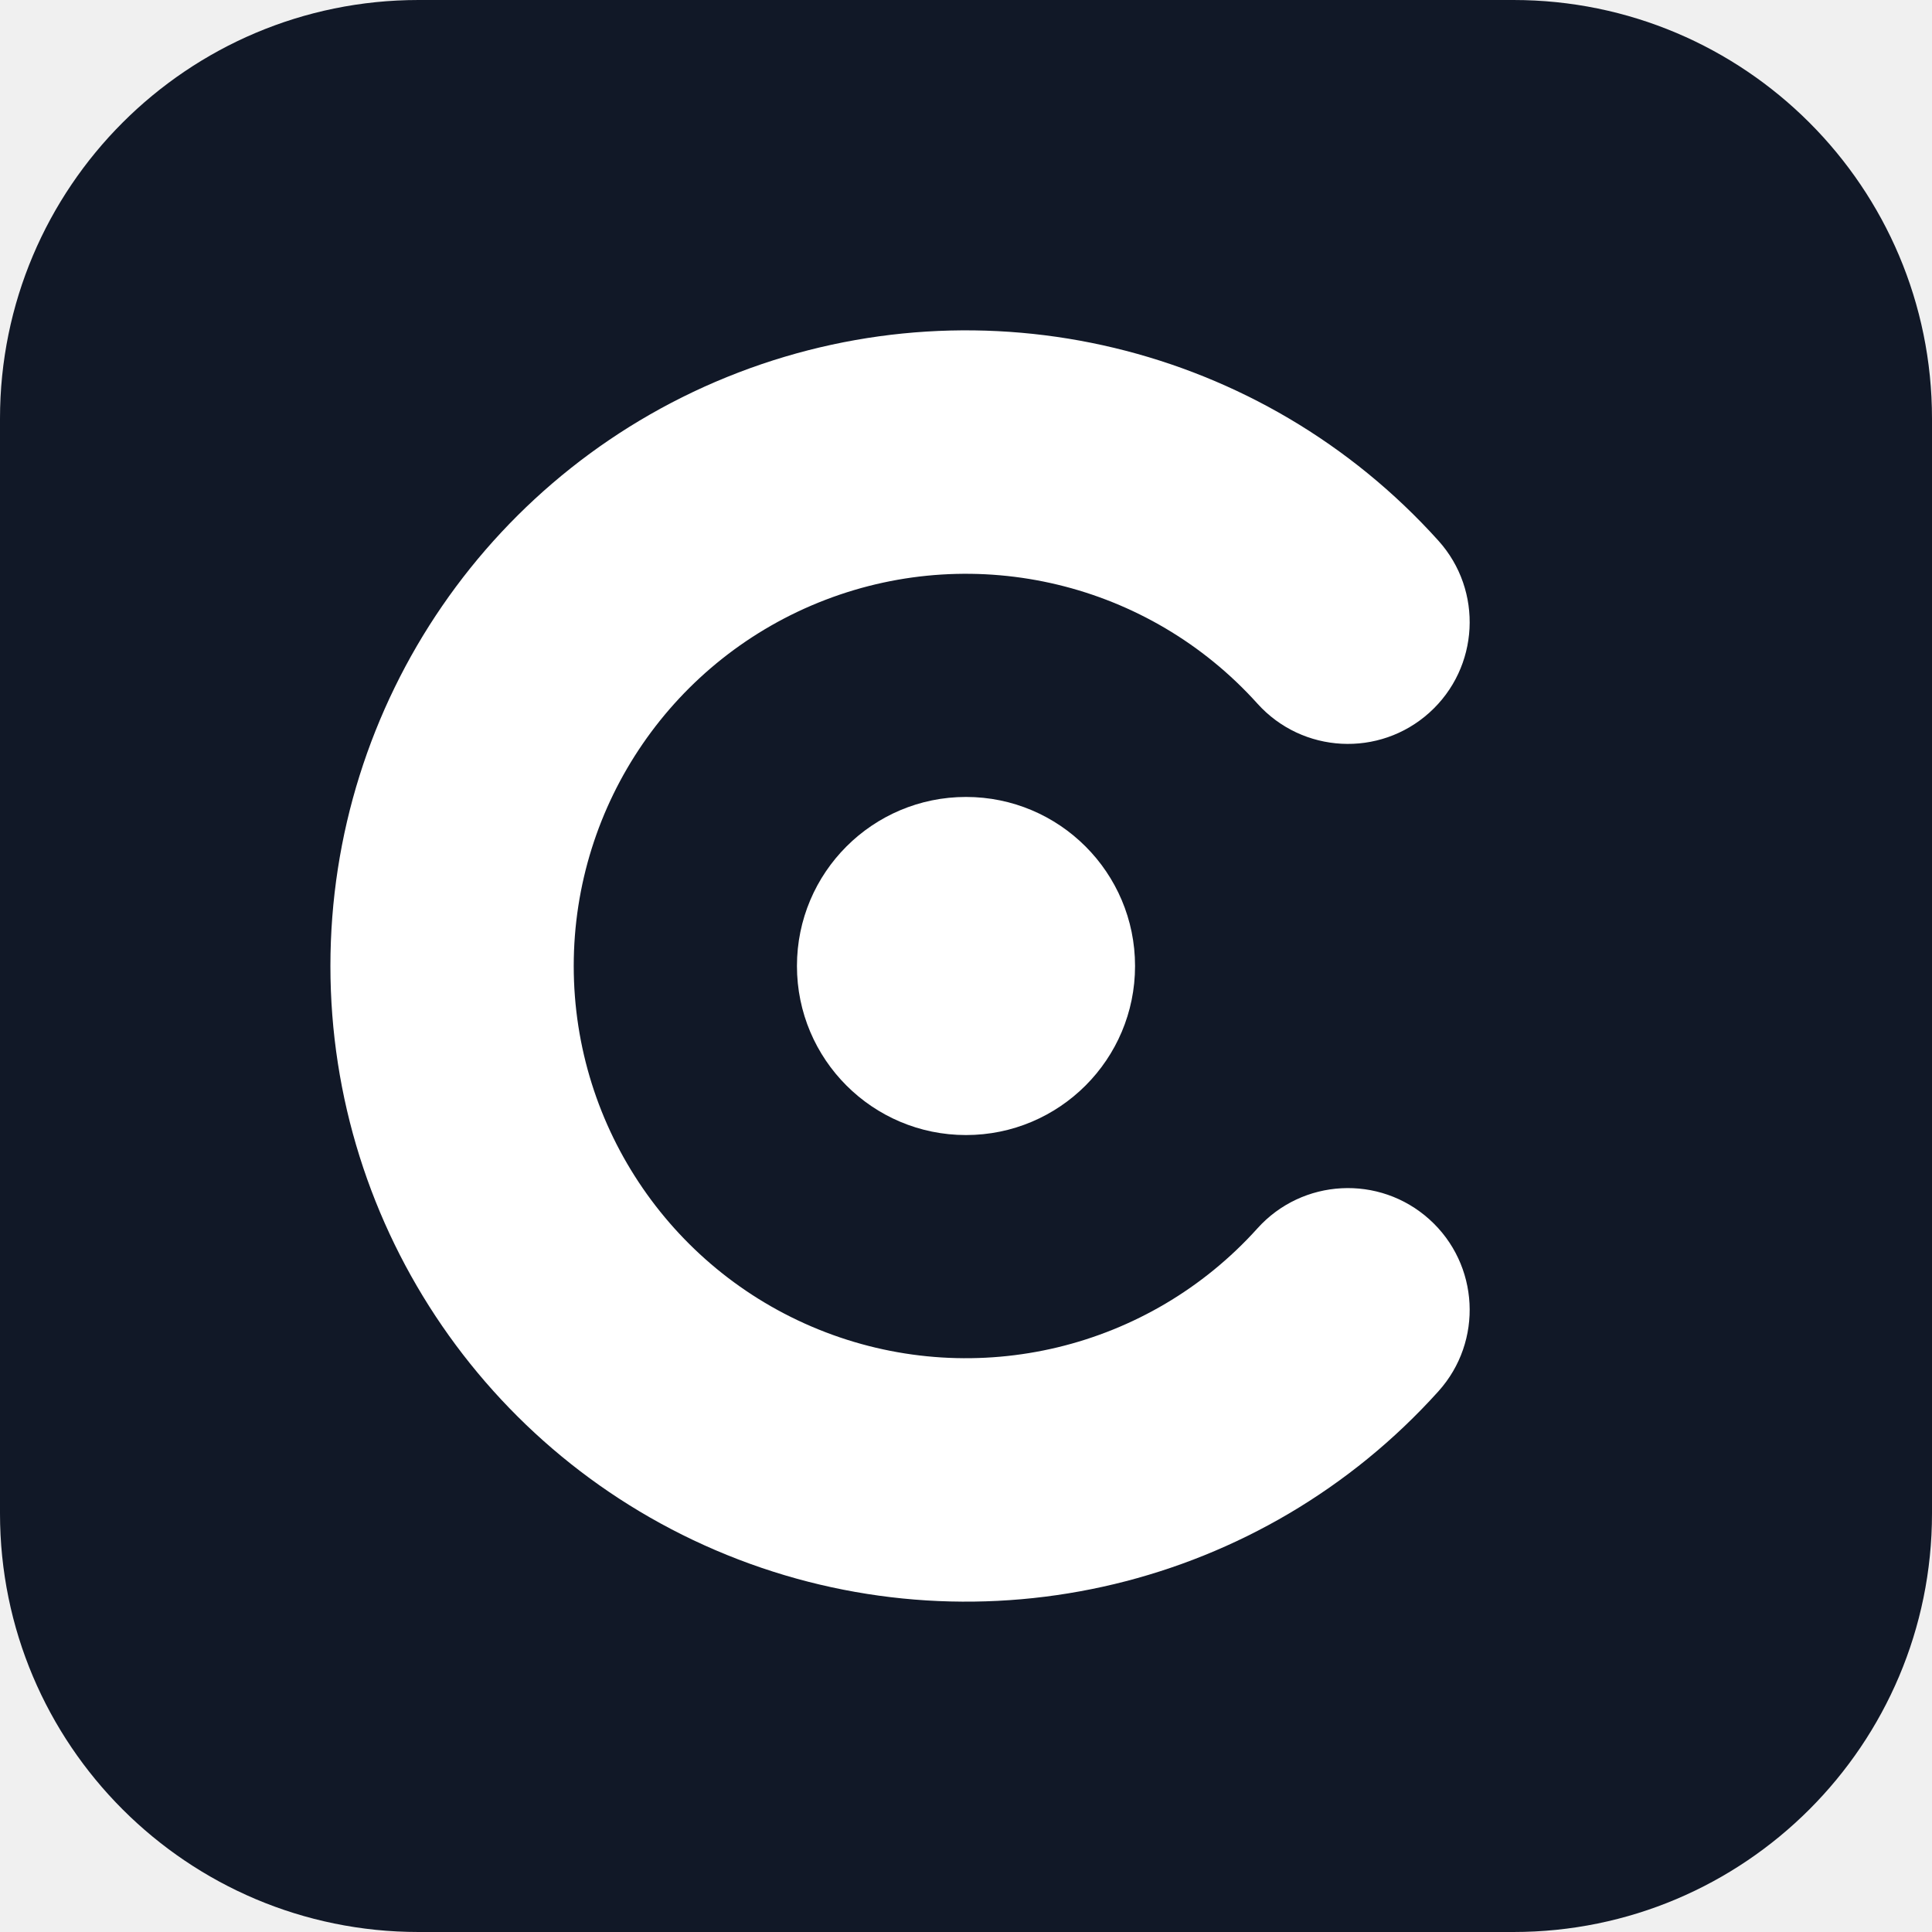
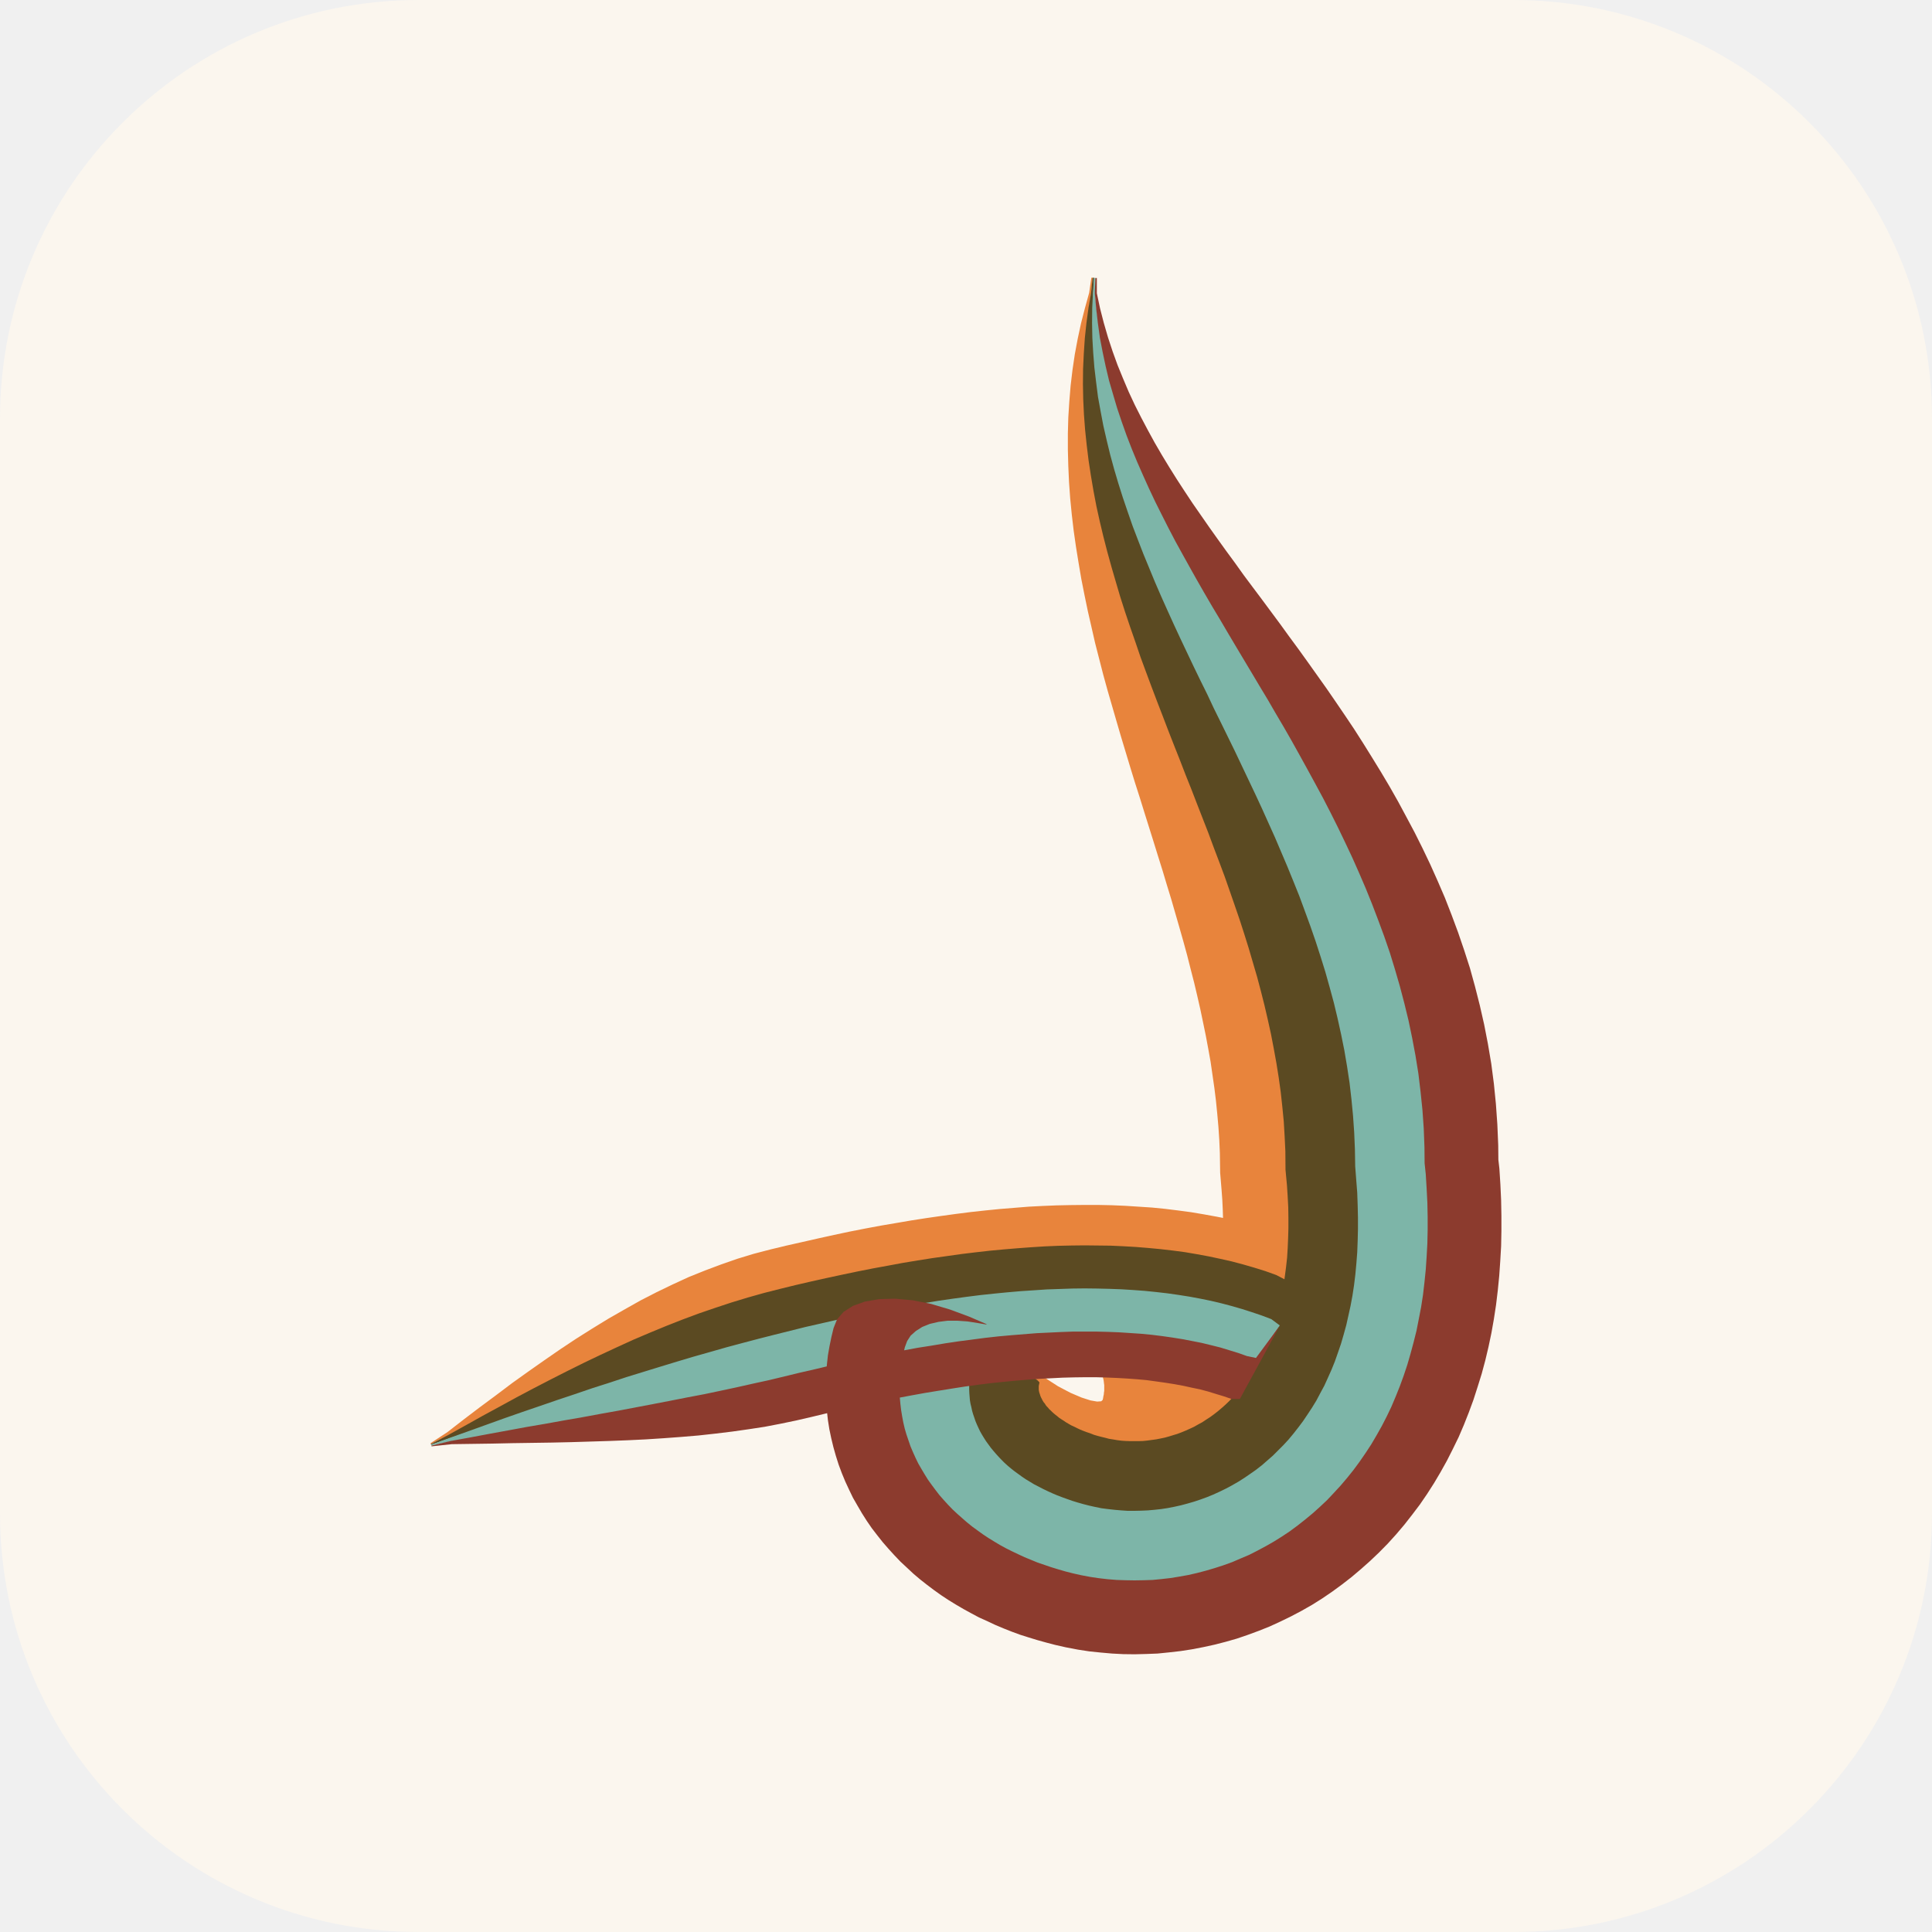
<svg xmlns="http://www.w3.org/2000/svg" class="t-logo" viewBox="0 0 120 120" width="120" height="120" role="img" aria-label="Centra">
-   <rect width="120" height="120" rx="26" fill="#111827" />
+   <rect width="120" height="120" rx="26" fill="#FBF6EE" />
  <g class="t-marca">
-     <g transform="translate(9.6,9.6) scale(0.84)">
-       <path class="t-tallo" fill="#FFFFFF" d="M94.93 28.55A47 47 0 1 0 94.93 91.45A9 9 0 0 0 81.55 79.4A29 29 0 1 1 81.55 40.6A9 9 0 0 0 94.93 28.55Z" />
-       <path class="t-disco" fill="#FFFFFF" d="M60 47.5A12.5 12.5 0 1 1 60 72.5A12.5 12.5 0 1 1 60 47.5Z" />
+     <g transform="translate(6,6) scale(0.9)">
+       <path class="t-hoja-i" fill="#E8843C" d="M81.67 84.75L82 82.02L81.3 81.66L80.55 81.4L79.8 81.16L79.03 80.94L78.27 80.74L77.48 80.56L76.68 80.39L75.88 80.24L75.06 80.11L74.24 79.99L73.4 79.89L72.56 79.81L71.7 79.74L70.84 79.7L69.97 79.66L69.08 79.64L68.18 79.63L67.28 79.64L66.37 79.67L65.45 79.71L64.52 79.76L63.58 79.84L62.63 79.91L61.67 80.01L60.7 80.11L59.72 80.24L58.73 80.37L57.73 80.51L56.72 80.67L55.71 80.84L54.68 81.03L53.64 81.22L52.6 81.43L51.54 81.65L50.47 81.88L49.4 82.11L48.32 82.37L47.22 82.64L46.13 82.92L45.02 83.22L43.91 83.55L42.8 83.91L41.68 84.29L40.55 84.7L39.42 85.12L38.28 85.58L37.15 86.05L36.01 86.54L34.86 87.06L33.71 87.59L32.55 88.14L31.38 88.7L30.22 89.29L29.05 89.88L27.87 90.5L26.68 91.12L25.49 91.75L24.29 92.39L23.07 92.99L23.05 92.93L24.21 92.17L25.33 91.3L26.45 90.45L27.57 89.62L28.67 88.79L29.79 87.99L30.9 87.21L32 86.45L33.1 85.72L34.21 85.02L35.32 84.34L36.44 83.7L37.54 83.08L38.65 82.51L39.77 81.97L40.88 81.46L42 81.01L43.12 80.59L44.24 80.2L45.36 79.86L46.47 79.57L47.59 79.3L48.7 79.05L49.8 78.8L50.89 78.56L51.97 78.33L53.04 78.12L54.11 77.92L55.17 77.74L56.22 77.56L57.25 77.4L58.29 77.25L59.31 77.11L60.33 76.98L61.34 76.87L62.34 76.77L63.33 76.69L64.32 76.61L65.29 76.56L66.26 76.52L67.22 76.5L68.17 76.49L69.12 76.49L70.06 76.51L70.99 76.55L71.92 76.61L72.83 76.67L73.74 76.76L74.63 76.87L75.53 76.99L76.42 77.14L77.3 77.3L78.16 77.47L79.03 77.68L79.88 77.9L80.72 78.14L81.55 78.41L82.38 78.7L83.12 79.19L81.7 84.69ZM68.75 12.5L68.65 13.55L68.48 14.6L68.36 15.64L68.26 16.68L68.2 17.73L68.17 18.78L68.18 19.82L68.22 20.87L68.28 21.92L68.37 22.97L68.49 24.01L68.64 25.06L68.81 26.11L69 27.15L69.22 28.19L69.46 29.24L69.73 30.27L70 31.32L70.3 32.35L70.62 33.38L70.94 34.42L71.28 35.44L71.63 36.47L72 37.49L72.37 38.52L72.76 39.53L73.15 40.56L73.54 41.57L73.95 42.58L74.35 43.6L74.75 44.6L75.16 45.61L75.57 46.62L75.98 47.62L76.38 48.63L76.77 49.63L77.17 50.62L77.56 51.62L77.94 52.62L78.31 53.62L78.68 54.61L79.03 55.61L79.37 56.6L79.7 57.6L80.02 58.6L80.33 59.58L80.61 60.58L80.88 61.58L81.14 62.58L81.38 63.57L81.6 64.58L81.8 65.59L81.98 66.59L82.15 67.61L82.28 68.63L82.4 69.65L82.49 70.68L82.57 71.72L82.61 72.76L82.63 74.03L82.72 75.09L82.78 75.87L82.81 76.64L82.82 77.39L82.82 78.12L82.81 78.82L82.78 79.51L82.72 80.17L82.66 80.82L82.59 81.45L82.49 82.06L82.38 82.64L82.27 83.21L82.14 83.76L82 84.29L81.84 84.8L81.68 85.29L81.51 85.77L81.32 86.22L81.13 86.66L80.93 87.08L80.73 87.5L80.51 87.88L80.29 88.25L80.06 88.61L79.82 88.95L79.58 89.28L79.33 89.59L79.08 89.89L78.82 90.18L78.56 90.44L78.29 90.7L78.02 90.95L77.74 91.17L77.46 91.39L77.18 91.6L76.88 91.8L76.59 91.98L76.3 92.15L76.01 92.31L75.7 92.46L75.39 92.59L75.09 92.72L74.78 92.83L74.47 92.93L74.16 93.02L73.85 93.1L73.53 93.18L73.21 93.23L72.89 93.29L72.57 93.32L72.25 93.35L71.93 93.37L71.61 93.37L71.3 93.37L70.98 93.35L70.66 93.32L70.35 93.29L70.04 93.24L69.76 93.2L69.51 93.13L69.22 93.06L68.92 92.98L68.65 92.89L68.38 92.8L68.13 92.71L67.88 92.61L67.64 92.51L67.41 92.41L67.19 92.31L66.99 92.2L66.79 92.09L66.61 91.98L66.42 91.87L66.26 91.76L66.09 91.65L65.95 91.53L65.8 91.42L65.67 91.3L65.55 91.19L65.43 91.08L65.33 90.97L65.23 90.86L65.13 90.75L65.04 90.64L64.97 90.54L64.9 90.44L64.83 90.34L64.77 90.24L64.72 90.14L64.68 90.05L64.63 89.96L64.59 89.87L64.56 89.78L64.53 89.7L64.51 89.62L64.49 89.54L64.48 89.45L64.47 89.38L64.46 89.31L64.45 89.22L64.45 89.15L64.45 89.08L64.45 89.01L64.46 88.93L64.47 88.86L64.48 88.79L64.49 88.71L64.51 88.63L64.5 88.54L64.41 88.42L64.25 88.25L64.01 88.03L63.72 87.75L63.38 87.4L63.01 87L62.63 86.53L62.24 86L61.87 85.43L61.59 84.86L61.67 84.92L62.46 85.87L63.44 86.84L64.44 87.69L65.43 88.41L66.36 89.01L67.22 89.46L67.97 89.78L68.59 89.98L69.05 90.06L69.33 90.04L69.43 89.95L69.46 89.83L69.48 89.7L69.51 89.57L69.52 89.44L69.54 89.32L69.54 89.19L69.54 89.05L69.54 88.92L69.52 88.79L69.51 88.68L69.49 88.55L69.46 88.44L69.44 88.32L69.41 88.22L69.37 88.12L69.33 88.02L69.31 87.93L69.27 87.85L69.23 87.78L69.2 87.71L69.16 87.66L69.13 87.6L69.1 87.57L69.08 87.53L69.05 87.5L69.03 87.49L69.02 87.48L69.01 87.47L69.01 87.47L69.02 87.48L69.04 87.49L69.06 87.5L69.1 87.53L69.13 87.56L69.18 87.59L69.23 87.62L69.31 87.66L69.38 87.71L69.46 87.75L69.56 87.8L69.67 87.84L69.79 87.89L69.92 87.94L70.06 87.99L70.2 88.04L70.37 88.09L70.54 88.14L70.73 88.19L70.79 88.21L70.87 88.22L71.02 88.25L71.16 88.25L71.31 88.27L71.46 88.28L71.6 88.28L71.76 88.27L71.91 88.27L72.05 88.25L72.21 88.24L72.35 88.22L72.51 88.19L72.66 88.15L72.8 88.12L72.95 88.07L73.1 88.03L73.24 87.97L73.39 87.91L73.53 87.84L73.68 87.78L73.83 87.7L73.97 87.61L74.11 87.52L74.26 87.43L74.4 87.32L74.54 87.21L74.69 87.09L74.83 86.96L74.97 86.83L75.11 86.68L75.26 86.53L75.39 86.36L75.54 86.19L75.68 85.99L75.81 85.79L75.96 85.57L76.1 85.34L76.23 85.1L76.36 84.83L76.5 84.56L76.63 84.26L76.75 83.95L76.88 83.62L76.98 83.27L77.09 82.9L77.2 82.52L77.3 82.11L77.39 81.67L77.47 81.23L77.54 80.75L77.6 80.26L77.65 79.74L77.69 79.2L77.72 78.64L77.74 78.05L77.74 77.45L77.72 76.82L77.69 76.16L77.64 75.48L77.54 74.27L77.52 72.91L77.48 72L77.42 71.1L77.34 70.2L77.25 69.3L77.14 68.41L77.01 67.51L76.88 66.61L76.72 65.72L76.55 64.81L76.36 63.89L76.17 62.98L75.96 62.06L75.74 61.13L75.5 60.2L75.26 59.25L75 58.3L74.73 57.35L74.45 56.38L74.17 55.41L73.87 54.43L73.57 53.43L73.26 52.44L72.95 51.44L72.63 50.42L72.31 49.4L71.99 48.37L71.66 47.34L71.34 46.3L71.02 45.24L70.7 44.18L70.39 43.12L70.08 42.05L69.77 40.98L69.47 39.89L69.19 38.8L68.91 37.71L68.66 36.61L68.41 35.52L68.18 34.41L67.96 33.3L67.77 32.18L67.59 31.07L67.43 29.95L67.3 28.84L67.19 27.72L67.11 26.6L67.06 25.49L67.03 24.37L67.03 23.25L67.06 22.15L67.13 21.05L67.22 19.95L67.35 18.86L67.51 17.78L67.71 16.71L67.94 15.64L68.21 14.59L68.5 13.54L68.65 12.5Z" />
+       <path class="t-hoja-d" fill="#5B4A22" d="M81.65 84.8L80.94 84.69L80.29 84.46L79.62 84.23L78.94 84.01L78.25 83.81L77.55 83.62L76.83 83.46L76.11 83.3L75.37 83.17L74.61 83.05L73.86 82.95L73.09 82.86L72.3 82.77L71.5 82.71L70.69 82.66L69.87 82.64L69.04 82.62L68.19 82.61L67.34 82.62L66.47 82.64L65.6 82.68L64.7 82.74L63.81 82.8L62.9 82.87L61.98 82.97L61.04 83.07L60.1 83.18L59.14 83.31L58.18 83.45L57.2 83.61L56.21 83.77L55.21 83.95L54.21 84.15L53.19 84.35L52.16 84.56L51.11 84.78L50.07 85.02L49.01 85.26L47.94 85.52L46.85 85.79L45.76 86.07L44.65 86.36L43.55 86.65L42.42 86.96L41.29 87.28L40.14 87.6L38.99 87.93L37.83 88.27L36.65 88.63L35.47 88.99L34.28 89.35L33.07 89.74L31.85 90.12L30.62 90.52L29.4 90.92L28.15 91.32L26.9 91.74L25.64 92.16L24.36 92.6L23.08 93.04L23.07 92.99L24.28 92.36L25.47 91.7L26.65 91.04L27.83 90.4L29 89.76L30.17 89.14L31.33 88.54L32.49 87.95L33.64 87.38L34.79 86.83L35.93 86.3L37.07 85.78L38.2 85.3L39.34 84.83L40.46 84.39L41.59 83.97L42.7 83.59L43.82 83.22L44.94 82.88L46.04 82.57L47.14 82.29L48.24 82.02L49.32 81.77L50.4 81.53L51.47 81.3L52.52 81.08L53.58 80.87L54.62 80.68L55.64 80.49L56.67 80.32L57.68 80.16L58.68 80.02L59.67 79.88L60.66 79.76L61.63 79.65L62.59 79.56L63.55 79.48L64.49 79.41L65.43 79.35L66.36 79.31L67.28 79.29L68.18 79.28L69.09 79.29L69.97 79.3L70.85 79.34L71.72 79.39L72.58 79.46L73.43 79.54L74.29 79.64L75.12 79.75L75.94 79.89L76.75 80.04L77.55 80.21L78.35 80.39L79.14 80.6L79.9 80.82L80.67 81.06L81.42 81.33L82.13 81.7L81.68 84.75ZM68.85 12.51L68.78 13.56L68.75 14.6L68.75 15.63L68.79 16.66L68.86 17.68L68.96 18.7L69.09 19.7L69.24 20.7L69.43 21.7L69.64 22.69L69.87 23.67L70.13 24.66L70.41 25.64L70.72 26.61L71.04 27.59L71.38 28.56L71.74 29.52L72.12 30.49L72.5 31.45L72.91 32.41L73.32 33.37L73.75 34.34L74.2 35.3L74.65 36.26L75.11 37.22L75.58 38.18L76.05 39.14L76.53 40.11L77.01 41.07L77.5 42.04L77.98 43.01L78.47 43.99L78.95 44.97L79.44 45.95L79.91 46.94L80.39 47.92L80.86 48.91L81.32 49.91L81.78 50.92L82.23 51.92L82.66 52.94L83.09 53.96L83.5 55L83.89 56.03L84.28 57.08L84.64 58.13L85 59.18L85.33 60.25L85.64 61.32L85.93 62.41L86.2 63.51L86.45 64.61L86.67 65.72L86.87 66.85L87.03 67.98L87.17 69.13L87.28 70.28L87.36 71.45L87.42 72.63L87.43 73.81L87.51 74.71L87.57 75.6L87.61 76.48L87.63 77.34L87.63 78.18L87.61 78.99L87.57 79.8L87.52 80.59L87.44 81.35L87.34 82.11L87.23 82.84L87.11 83.56L86.96 84.26L86.8 84.93L86.62 85.6L86.43 86.24L86.22 86.87L86 87.49L85.76 88.07L85.5 88.65L85.24 89.22L84.96 89.76L84.67 90.28L84.37 90.78L84.06 91.27L83.73 91.75L83.39 92.2L83.04 92.64L82.69 93.06L82.32 93.47L81.94 93.86L81.55 94.22L81.16 94.58L80.76 94.92L80.34 95.24L79.93 95.54L79.5 95.82L79.07 96.1L78.63 96.34L78.19 96.58L77.74 96.8L77.29 97.01L76.83 97.2L76.37 97.37L75.91 97.52L75.44 97.65L74.96 97.78L74.5 97.88L74.02 97.97L73.54 98.05L73.06 98.1L72.58 98.15L72.11 98.17L71.62 98.17L71.15 98.17L70.67 98.15L70.19 98.11L69.72 98.06L69.25 97.98L68.79 97.9L68.36 97.8L67.96 97.7L67.57 97.59L67.17 97.47L66.8 97.34L66.43 97.2L66.08 97.07L65.73 96.92L65.39 96.77L65.05 96.61L64.73 96.45L64.42 96.27L64.12 96.1L63.83 95.91L63.54 95.72L63.27 95.53L63 95.33L62.75 95.13L62.51 94.93L62.27 94.71L62.05 94.5L61.83 94.27L61.63 94.05L61.43 93.82L61.24 93.58L61.07 93.35L60.9 93.11L60.74 92.87L60.59 92.62L60.47 92.37L60.34 92.13L60.22 91.87L60.12 91.61L60.02 91.36L59.94 91.1L59.86 90.84L59.8 90.58L59.74 90.31L59.71 90.05L59.67 89.78L59.65 89.52L59.64 89.25L59.64 88.99L59.65 88.71L59.67 88.45L59.71 88.18L59.75 87.92L59.8 87.65L59.87 87.39L59.95 87.13L60.04 86.87L60.15 86.62L60.27 86.37L60.41 86.13L60.57 85.89L60.73 85.66L60.92 85.44L61.11 85.23L61.31 85.01L61.52 84.8L61.6 84.87L61.93 85.47L62.38 86.1L62.84 86.66L63.29 87.16L63.72 87.59L64.12 87.94L64.46 88.23L64.74 88.45L64.94 88.6L65.05 88.71L65.07 88.78L65.05 88.83L65.04 88.89L65.03 88.94L65.02 89L65.02 89.04L65.02 89.1L65.02 89.14L65.02 89.2L65.02 89.24L65.03 89.3L65.04 89.35L65.05 89.41L65.07 89.47L65.09 89.53L65.11 89.59L65.13 89.66L65.16 89.73L65.19 89.8L65.23 89.87L65.27 89.96L65.32 90.04L65.37 90.12L65.44 90.2L65.5 90.3L65.57 90.39L65.66 90.48L65.74 90.58L65.84 90.67L65.94 90.77L66.05 90.87L66.17 90.97L66.3 91.07L66.43 91.18L66.58 91.28L66.74 91.38L66.9 91.49L67.07 91.59L67.26 91.7L67.46 91.79L67.66 91.89L67.87 91.99L68.09 92.08L68.33 92.17L68.57 92.25L68.82 92.35L69.09 92.43L69.36 92.5L69.65 92.57L69.87 92.63L70.13 92.67L70.42 92.72L70.73 92.76L71.02 92.78L71.32 92.79L71.61 92.79L71.92 92.79L72.22 92.78L72.52 92.75L72.81 92.71L73.11 92.67L73.42 92.61L73.71 92.55L74 92.47L74.29 92.38L74.59 92.29L74.88 92.18L75.17 92.06L75.46 91.93L75.74 91.8L76.02 91.64L76.3 91.49L76.57 91.31L76.85 91.13L77.11 90.94L77.38 90.73L77.64 90.51L77.9 90.28L78.15 90.04L78.4 89.78L78.65 89.51L78.89 89.22L79.13 88.93L79.36 88.62L79.57 88.29L79.79 87.95L80.01 87.6L80.22 87.22L80.42 86.84L80.61 86.42L80.79 86L80.97 85.56L81.14 85.11L81.3 84.63L81.44 84.14L81.58 83.62L81.71 83.08L81.82 82.54L81.93 81.96L82.01 81.37L82.09 80.76L82.16 80.13L82.2 79.48L82.23 78.8L82.25 78.11L82.25 77.39L82.24 76.66L82.2 75.9L82.15 75.13L82.05 74.06L82.04 72.78L81.99 71.75L81.93 70.73L81.83 69.71L81.72 68.7L81.58 67.69L81.42 66.69L81.24 65.7L81.05 64.71L80.83 63.71L80.6 62.72L80.35 61.73L80.09 60.75L79.8 59.76L79.51 58.77L79.2 57.78L78.88 56.79L78.54 55.8L78.2 54.82L77.85 53.82L77.48 52.83L77.1 51.83L76.73 50.83L76.34 49.83L75.95 48.83L75.56 47.82L75.16 46.82L74.77 45.81L74.37 44.8L73.97 43.78L73.58 42.76L73.19 41.75L72.8 40.72L72.42 39.7L72.04 38.67L71.69 37.64L71.33 36.61L70.98 35.57L70.65 34.54L70.34 33.49L70.04 32.46L69.75 31.41L69.48 30.36L69.23 29.31L69 28.27L68.8 27.22L68.62 26.16L68.46 25.11L68.33 24.05L68.22 23L68.14 21.94L68.09 20.89L68.07 19.84L68.08 18.79L68.13 17.73L68.2 16.68L68.31 15.64L68.45 14.6L68.63 13.55L68.74 12.5Z" />
+       <path class="t-disco" fill="#7DB5A8" d="M81.62 84.86L79.89 87.37L79.27 87.25L78.68 87.05L78.08 86.85L77.46 86.68L76.83 86.52L76.19 86.36L75.53 86.22L74.86 86.1L74.18 85.99L73.48 85.89L72.77 85.81L72.03 85.74L71.3 85.68L70.54 85.64L69.77 85.61L69 85.59L68.2 85.58L67.39 85.59L66.58 85.62L65.75 85.66L64.9 85.7L64.04 85.77L63.17 85.84L62.29 85.92L61.39 86.02L60.48 86.13L59.56 86.26L58.63 86.4L57.68 86.54L56.72 86.71L55.75 86.87L54.77 87.07L53.78 87.26L52.77 87.47L51.75 87.69L50.73 87.92L49.7 88.15L48.64 88.41L47.58 88.67L46.5 88.91L45.4 89.16L44.3 89.4L43.17 89.63L42.03 89.86L40.86 90.08L39.69 90.29L38.5 90.5L37.3 90.71L36.07 90.92L34.83 91.12L33.58 91.33L32.32 91.53L31.04 91.73L29.75 91.94L28.44 92.15L27.12 92.36L25.78 92.58L24.44 92.81L23.1 93.1L23.08 93.04L24.36 92.57L25.62 92.12L26.87 91.67L28.12 91.22L29.35 90.79L30.58 90.37L31.8 89.95L33 89.55L34.2 89.14L35.39 88.76L36.57 88.37L37.74 88.01L38.91 87.65L40.06 87.3L41.2 86.96L42.33 86.64L43.45 86.32L44.57 86.02L45.67 85.73L46.77 85.45L47.85 85.18L48.93 84.91L49.99 84.67L51.04 84.43L52.08 84.21L53.12 83.99L54.14 83.79L55.15 83.6L56.16 83.42L57.14 83.26L58.12 83.1L59.09 82.96L60.05 82.83L61 82.71L61.94 82.61L62.86 82.52L63.78 82.44L64.69 82.38L65.58 82.32L66.46 82.29L67.33 82.26L68.19 82.25L69.04 82.26L69.88 82.28L70.71 82.31L71.52 82.36L72.33 82.42L73.12 82.5L73.9 82.59L74.67 82.7L75.43 82.82L76.18 82.96L76.91 83.11L77.63 83.28L78.35 83.47L79.04 83.67L79.73 83.89L80.41 84.12L81.07 84.37L81.65 84.8ZM68.94 12.52L68.9 13.56L69 14.6L69.14 15.63L69.31 16.64L69.51 17.63L69.74 18.61L69.98 19.58L70.27 20.53L70.57 21.48L70.9 22.42L71.25 23.34L71.62 24.26L72.02 25.17L72.42 26.08L72.85 26.98L73.29 27.88L73.75 28.77L74.22 29.67L74.71 30.56L75.21 31.45L75.71 32.34L76.23 33.23L76.77 34.12L77.31 35.02L77.85 35.92L78.39 36.82L78.95 37.73L79.51 38.65L80.07 39.56L80.64 40.49L81.2 41.43L81.77 42.36L82.33 43.31L82.9 44.27L83.45 45.23L84 46.21L84.55 47.2L85.08 48.2L85.61 49.22L86.14 50.24L86.65 51.27L87.14 52.33L87.63 53.39L88.09 54.47L88.54 55.56L88.97 56.66L89.38 57.79L89.78 58.92L90.14 60.08L90.49 61.25L90.8 62.44L91.1 63.64L91.35 64.85L91.58 66.09L91.78 67.34L91.95 68.61L92.08 69.89L92.16 71.19L92.21 72.5L92.23 73.59L92.3 74.33L92.37 75.33L92.41 76.31L92.43 77.28L92.43 78.23L92.41 79.17L92.37 80.09L92.3 81L92.21 81.89L92.1 82.76L91.97 83.62L91.82 84.47L91.65 85.3L91.45 86.11L91.24 86.91L91 87.69L90.76 88.45L90.48 89.2L90.19 89.93L89.88 90.64L89.55 91.34L89.2 92.02L88.84 92.67L88.46 93.32L88.06 93.94L87.64 94.54L87.21 95.13L86.76 95.69L86.29 96.23L85.82 96.76L85.33 97.27L84.82 97.74L84.31 98.21L83.78 98.65L83.24 99.08L82.69 99.47L82.12 99.86L81.55 100.22L80.97 100.54L80.38 100.87L79.79 101.16L79.18 101.42L78.57 101.67L77.95 101.9L77.34 102.11L76.71 102.29L76.09 102.45L75.46 102.59L74.83 102.71L74.18 102.81L73.55 102.88L72.91 102.93L72.27 102.97L71.63 102.98L71 102.97L70.36 102.94L69.73 102.89L69.1 102.81L68.46 102.72L67.81 102.6L67.22 102.47L66.71 102.34L66.2 102.19L65.71 102.04L65.23 101.88L64.74 101.71L64.27 101.52L63.81 101.32L63.36 101.12L62.91 100.91L62.48 100.68L62.05 100.45L61.64 100.21L61.23 99.95L60.83 99.68L60.44 99.42L60.06 99.14L59.7 98.84L59.34 98.54L58.99 98.22L58.66 97.9L58.33 97.57L58.02 97.23L57.73 96.88L57.44 96.53L57.16 96.15L56.91 95.78L56.66 95.39L56.42 95L56.21 94.61L56 94.19L55.82 93.78L55.64 93.36L55.48 92.93L55.34 92.5L55.21 92.06L55.11 91.61L55.02 91.16L54.95 90.72L54.89 90.26L54.86 89.8L54.84 89.34L54.84 88.89L54.86 88.43L54.89 87.97L54.95 87.51L55.02 87.06L55.11 86.6L55.22 86.15L55.39 85.72L55.66 85.33L56.05 84.99L56.53 84.71L57.11 84.51L57.76 84.38L58.46 84.33L59.2 84.35L59.97 84.44L60.75 84.59L61.44 84.74L61.52 84.8L61.37 85.06L61.24 85.32L61.12 85.57L61.01 85.82L60.91 86.08L60.81 86.32L60.72 86.57L60.64 86.82L60.57 87.06L60.49 87.3L60.42 87.54L60.37 87.78L60.32 88.03L60.27 88.26L60.25 88.51L60.23 88.75L60.22 89L60.22 89.23L60.23 89.48L60.25 89.73L60.27 89.97L60.31 90.21L60.37 90.45L60.42 90.69L60.49 90.93L60.57 91.16L60.65 91.4L60.75 91.64L60.86 91.88L60.97 92.11L61.1 92.34L61.24 92.57L61.38 92.79L61.54 93.01L61.7 93.23L61.88 93.45L62.06 93.66L62.25 93.87L62.45 94.08L62.66 94.29L62.88 94.49L63.12 94.69L63.36 94.88L63.61 95.06L63.87 95.25L64.14 95.43L64.42 95.6L64.7 95.77L65.01 95.93L65.32 96.09L65.63 96.24L65.96 96.39L66.29 96.53L66.63 96.66L66.99 96.79L67.36 96.92L67.72 97.03L68.11 97.14L68.5 97.24L68.9 97.33L69.34 97.42L69.8 97.48L70.25 97.53L70.71 97.57L71.16 97.6L71.62 97.6L72.09 97.59L72.55 97.57L73 97.53L73.46 97.48L73.92 97.41L74.38 97.32L74.83 97.22L75.28 97.1L75.73 96.97L76.18 96.82L76.62 96.66L77.06 96.48L77.5 96.28L77.93 96.07L78.36 95.84L78.78 95.6L79.19 95.34L79.6 95.06L80 94.78L80.4 94.47L80.78 94.14L81.17 93.8L81.53 93.44L81.9 93.07L82.26 92.68L82.6 92.27L82.93 91.85L83.26 91.41L83.57 90.95L83.88 90.48L84.18 89.99L84.45 89.48L84.73 88.96L84.98 88.41L85.23 87.85L85.46 87.28L85.67 86.68L85.88 86.07L86.06 85.45L86.24 84.8L86.39 84.13L86.54 83.45L86.67 82.75L86.78 82.03L86.87 81.29L86.94 80.54L87 79.76L87.03 78.98L87.05 78.17L87.05 77.34L87.03 76.5L87 75.64L86.93 74.75L86.86 73.83L86.84 72.65L86.79 71.48L86.71 70.33L86.6 69.19L86.47 68.06L86.3 66.94L86.11 65.82L85.89 64.73L85.65 63.64L85.39 62.55L85.1 61.48L84.8 60.41L84.47 59.35L84.13 58.3L83.77 57.26L83.39 56.22L83.01 55.19L82.6 54.17L82.18 53.14L81.75 52.13L81.32 51.12L80.87 50.12L80.42 49.12L79.96 48.13L79.49 47.14L79.02 46.15L78.55 45.16L78.07 44.18L77.59 43.2L77.11 42.23L76.65 41.25L76.17 40.28L75.7 39.31L75.24 38.34L74.78 37.37L74.33 36.4L73.89 35.43L73.46 34.47L73.04 33.5L72.64 32.53L72.24 31.56L71.86 30.58L71.49 29.61L71.15 28.63L70.82 27.66L70.51 26.68L70.22 25.7L69.95 24.71L69.71 23.72L69.48 22.72L69.29 21.72L69.11 20.73L68.98 19.71L68.86 18.7L68.78 17.69L68.72 16.66L68.7 15.63L68.71 14.6L68.76 13.56L68.83 12.51Z" />
+       <path class="t-tallo" fill="#8C3B2E" d="M81.61 84.91L78.9 89.88L78.32 89.88L77.8 89.7L77.27 89.54L76.72 89.37L76.16 89.22L75.58 89.1L74.99 88.97L74.39 88.86L73.76 88.76L73.12 88.67L72.46 88.58L71.8 88.52L71.11 88.47L70.41 88.43L69.69 88.4L68.96 88.38L68.21 88.38L67.45 88.39L66.67 88.41L65.88 88.45L65.08 88.49L64.26 88.55L63.42 88.62L62.57 88.7L61.71 88.79L60.83 88.9L59.95 89.02L59.05 89.16L58.12 89.31L57.2 89.46L56.26 89.63L55.3 89.81L54.34 90L53.36 90.2L52.36 90.41L51.35 90.64L50.34 90.88L49.3 91.13L48.26 91.37L47.2 91.59L46.11 91.8L45 91.97L43.87 92.13L42.72 92.27L41.54 92.4L40.35 92.5L39.13 92.59L37.9 92.67L36.65 92.73L35.36 92.78L34.07 92.82L32.76 92.86L31.42 92.89L30.07 92.91L28.7 92.93L27.32 92.96L25.92 92.98L24.51 93L23.12 93.15L23.1 93.1L24.43 92.78L25.76 92.54L27.09 92.29L28.4 92.05L29.7 91.81L30.99 91.59L32.26 91.36L33.53 91.14L34.77 90.91L36 90.69L37.21 90.46L38.42 90.23L39.61 90L40.78 89.77L41.94 89.55L43.08 89.31L44.2 89.07L45.31 88.82L46.41 88.58L47.49 88.32L48.56 88.06L49.61 87.82L50.65 87.57L51.68 87.34L52.7 87.12L53.7 86.91L54.7 86.71L55.69 86.53L56.66 86.35L57.62 86.2L58.57 86.04L59.51 85.9L60.43 85.78L61.35 85.66L62.25 85.56L63.14 85.48L64.01 85.41L64.88 85.34L65.73 85.3L66.56 85.26L67.39 85.23L68.2 85.23L69 85.23L69.79 85.25L70.56 85.28L71.32 85.33L72.07 85.38L72.8 85.45L73.53 85.54L74.23 85.64L74.92 85.75L75.6 85.88L76.26 86.01L76.92 86.17L77.56 86.33L78.18 86.52L78.8 86.71L79.39 86.92L80.01 87.05L81.63 84.86ZM69.03 12.52L69.03 13.57L69.25 14.61L69.51 15.62L69.8 16.62L70.12 17.59L70.46 18.53L70.84 19.46L71.23 20.38L71.65 21.28L72.09 22.15L72.55 23.02L73.02 23.88L73.52 24.74L74.03 25.58L74.55 26.41L75.09 27.24L75.64 28.07L76.21 28.89L76.78 29.71L77.37 30.54L77.96 31.36L78.57 32.19L79.17 33.03L79.79 33.86L80.42 34.7L81.05 35.55L81.68 36.4L82.31 37.27L82.95 38.14L83.59 39.03L84.23 39.93L84.87 40.83L85.51 41.76L86.15 42.7L86.78 43.64L87.4 44.61L88.01 45.59L88.63 46.6L89.23 47.61L89.82 48.65L90.39 49.71L90.96 50.78L91.51 51.88L92.04 52.99L92.55 54.13L93.05 55.29L93.51 56.47L93.96 57.68L94.38 58.91L94.78 60.15L95.13 61.42L95.46 62.72L95.76 64.04L96.02 65.38L96.25 66.74L96.43 68.12L96.57 69.52L96.67 70.94L96.73 72.37L96.74 73.37L96.81 73.98L96.88 75.08L96.93 76.16L96.95 77.23L96.95 78.29L96.93 79.33L96.87 80.37L96.8 81.38L96.7 82.39L96.58 83.39L96.43 84.37L96.26 85.33L96.06 86.28L95.84 87.21L95.59 88.14L95.31 89.04L95.02 89.94L94.7 90.81L94.36 91.67L94 92.51L93.6 93.33L93.19 94.14L92.75 94.93L92.3 95.69L91.82 96.44L91.32 97.17L90.79 97.87L90.25 98.56L89.69 99.22L89.11 99.86L88.51 100.47L87.89 101.06L87.26 101.62L86.61 102.17L85.94 102.69L85.27 103.18L84.58 103.65L83.88 104.09L83.16 104.5L82.44 104.88L81.7 105.24L80.96 105.58L80.21 105.88L79.45 106.16L78.69 106.42L77.92 106.64L77.14 106.84L76.36 107.01L75.58 107.16L74.8 107.28L74.01 107.37L73.22 107.45L72.44 107.48L71.64 107.5L70.85 107.49L70.08 107.45L69.29 107.38L68.51 107.3L67.73 107.18L66.89 107.02L66.14 106.85L65.53 106.69L64.92 106.52L64.33 106.34L63.73 106.15L63.16 105.94L62.58 105.71L62.01 105.47L61.46 105.21L60.9 104.96L60.36 104.67L59.83 104.38L59.3 104.07L58.78 103.75L58.28 103.42L57.79 103.07L57.3 102.7L56.83 102.33L56.37 101.94L55.92 101.52L55.48 101.11L55.06 100.67L54.65 100.22L54.25 99.76L53.87 99.28L53.5 98.8L53.15 98.29L52.82 97.77L52.51 97.24L52.2 96.7L51.93 96.14L51.67 95.58L51.43 95L51.21 94.41L51.02 93.81L50.85 93.21L50.7 92.59L50.57 91.97L50.47 91.34L50.4 90.71L50.35 90.08L50.33 89.44L50.33 88.79L50.35 88.15L50.4 87.51L50.47 86.87L50.58 86.24L50.71 85.61L50.86 84.99L51.1 84.39L51.55 83.87L52.19 83.46L53.02 83.16L54.01 82.99L55.11 82.96L56.32 83.07L57.59 83.32L58.9 83.71L60.22 84.2L61.36 84.69L61.45 84.75L60.81 84.64L60.11 84.53L59.41 84.48L58.73 84.48L58.1 84.56L57.5 84.7L56.98 84.91L56.54 85.19L56.18 85.51L55.94 85.88L55.78 86.31L55.68 86.73L55.59 87.16L55.52 87.59L55.47 88.03L55.43 88.47L55.42 88.9L55.42 89.33L55.43 89.76L55.47 90.2L55.52 90.63L55.59 91.06L55.67 91.49L55.77 91.92L55.89 92.33L56.03 92.74L56.17 93.15L56.34 93.55L56.52 93.95L56.71 94.34L56.93 94.72L57.15 95.09L57.38 95.46L57.64 95.82L57.9 96.17L58.17 96.52L58.46 96.85L58.76 97.18L59.07 97.5L59.39 97.8L59.73 98.1L60.06 98.39L60.42 98.68L60.79 98.95L61.15 99.21L61.54 99.47L61.93 99.71L62.33 99.95L62.75 100.18L63.17 100.39L63.61 100.6L64.04 100.8L64.48 100.98L64.94 101.17L65.41 101.33L65.88 101.49L66.37 101.64L66.85 101.78L67.36 101.91L67.93 102.04L68.57 102.16L69.17 102.25L69.78 102.32L70.4 102.37L71.02 102.39L71.63 102.4L72.25 102.39L72.88 102.37L73.49 102.31L74.11 102.24L74.72 102.14L75.34 102.03L75.95 101.89L76.56 101.73L77.17 101.55L77.76 101.36L78.37 101.14L78.95 100.89L79.54 100.64L80.11 100.35L80.69 100.04L81.25 99.72L81.81 99.37L82.35 99.01L82.89 98.61L83.41 98.2L83.93 97.77L84.43 97.32L84.92 96.86L85.39 96.36L85.86 95.85L86.31 95.32L86.75 94.77L87.17 94.2L87.57 93.62L87.97 93.01L88.34 92.38L88.7 91.74L89.04 91.08L89.36 90.41L89.66 89.7L89.94 89L90.21 88.26L90.46 87.51L90.68 86.75L90.89 85.97L91.09 85.17L91.25 84.36L91.41 83.53L91.54 82.69L91.64 81.83L91.73 80.95L91.79 80.06L91.84 79.15L91.86 78.22L91.86 77.29L91.84 76.33L91.79 75.36L91.73 74.37L91.65 73.61L91.64 72.51L91.59 71.21L91.5 69.93L91.37 68.67L91.22 67.42L91.02 66.18L90.79 64.96L90.54 63.76L90.25 62.57L89.94 61.39L89.6 60.22L89.25 59.08L88.86 57.95L88.45 56.84L88.03 55.74L87.59 54.65L87.13 53.58L86.66 52.52L86.17 51.48L85.67 50.44L85.16 49.42L84.64 48.41L84.1 47.41L83.56 46.42L83.02 45.44L82.48 44.47L81.93 43.51L81.37 42.56L80.82 41.61L80.26 40.68L79.7 39.74L79.15 38.82L78.6 37.9L78.06 36.99L77.52 36.07L76.98 35.17L76.45 34.26L75.94 33.37L75.43 32.46L74.93 31.56L74.44 30.67L73.97 29.77L73.51 28.86L73.06 27.96L72.63 27.05L72.22 26.14L71.82 25.23L71.44 24.31L71.08 23.38L70.75 22.45L70.43 21.5L70.15 20.55L69.87 19.59L69.64 18.62L69.43 17.63L69.24 16.64L69.1 15.63L68.98 14.6L68.89 13.56L68.93 12.52Z" />
    </g>
  </g>
</svg>
